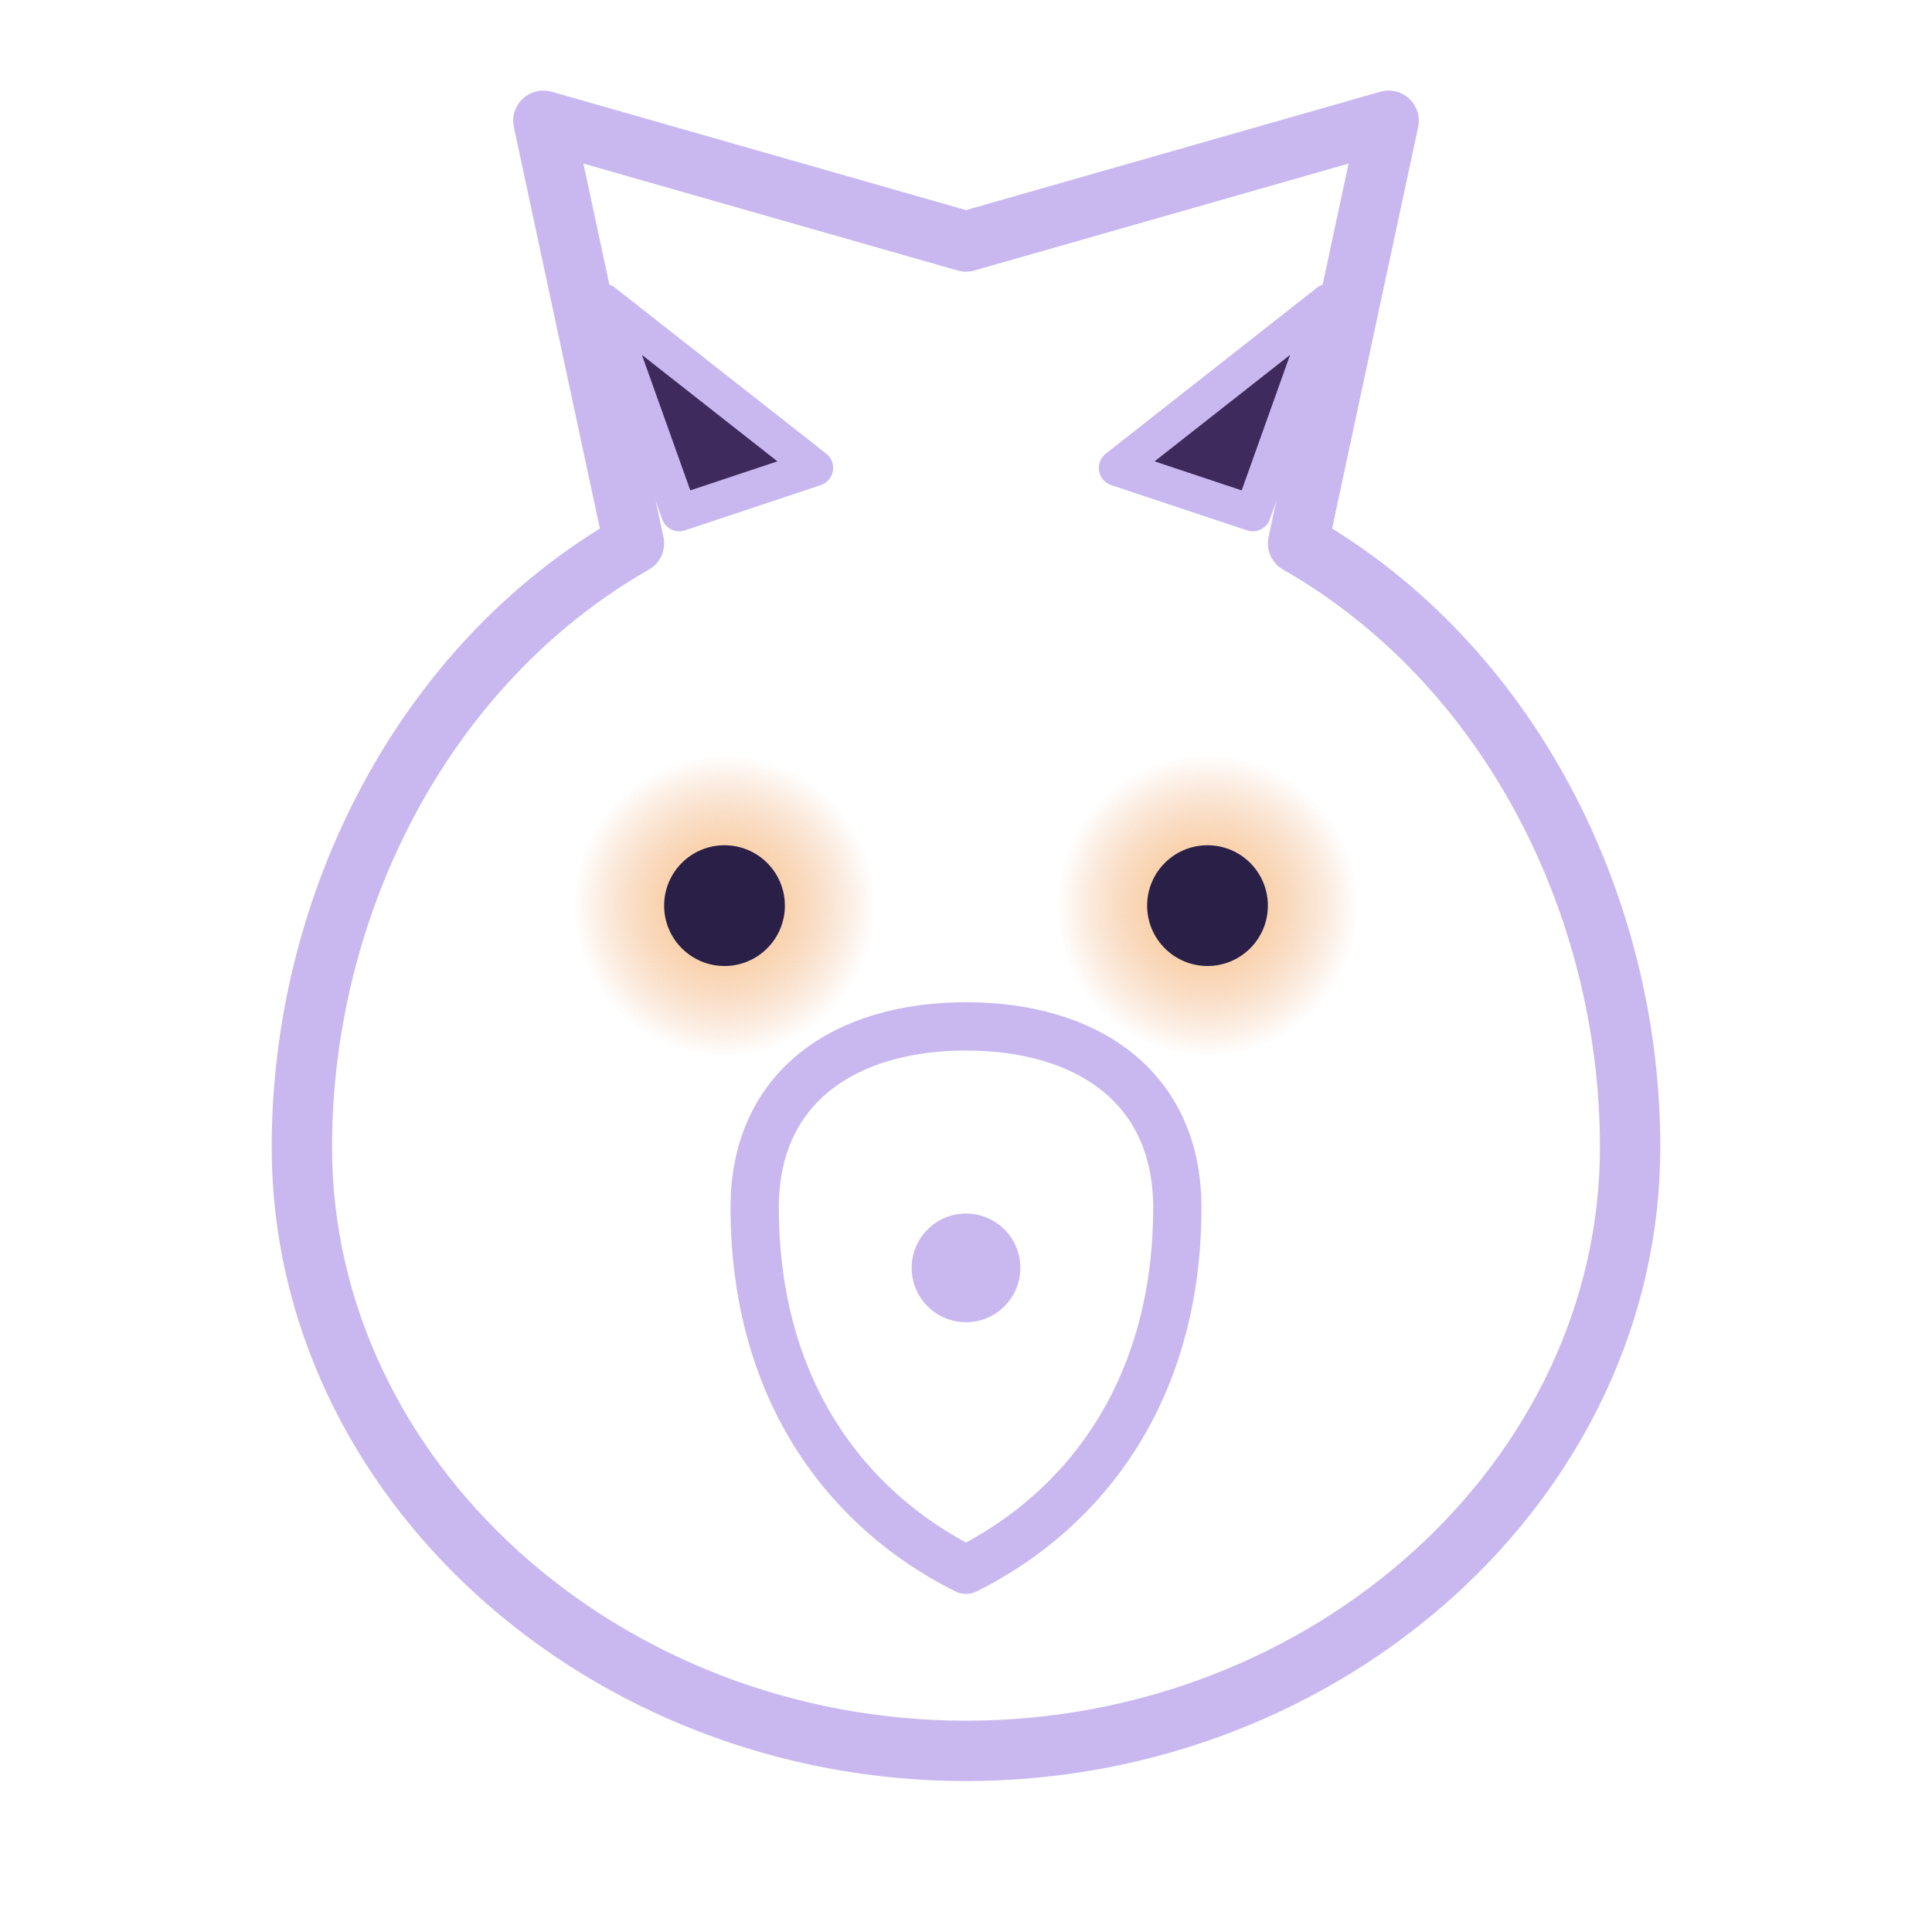
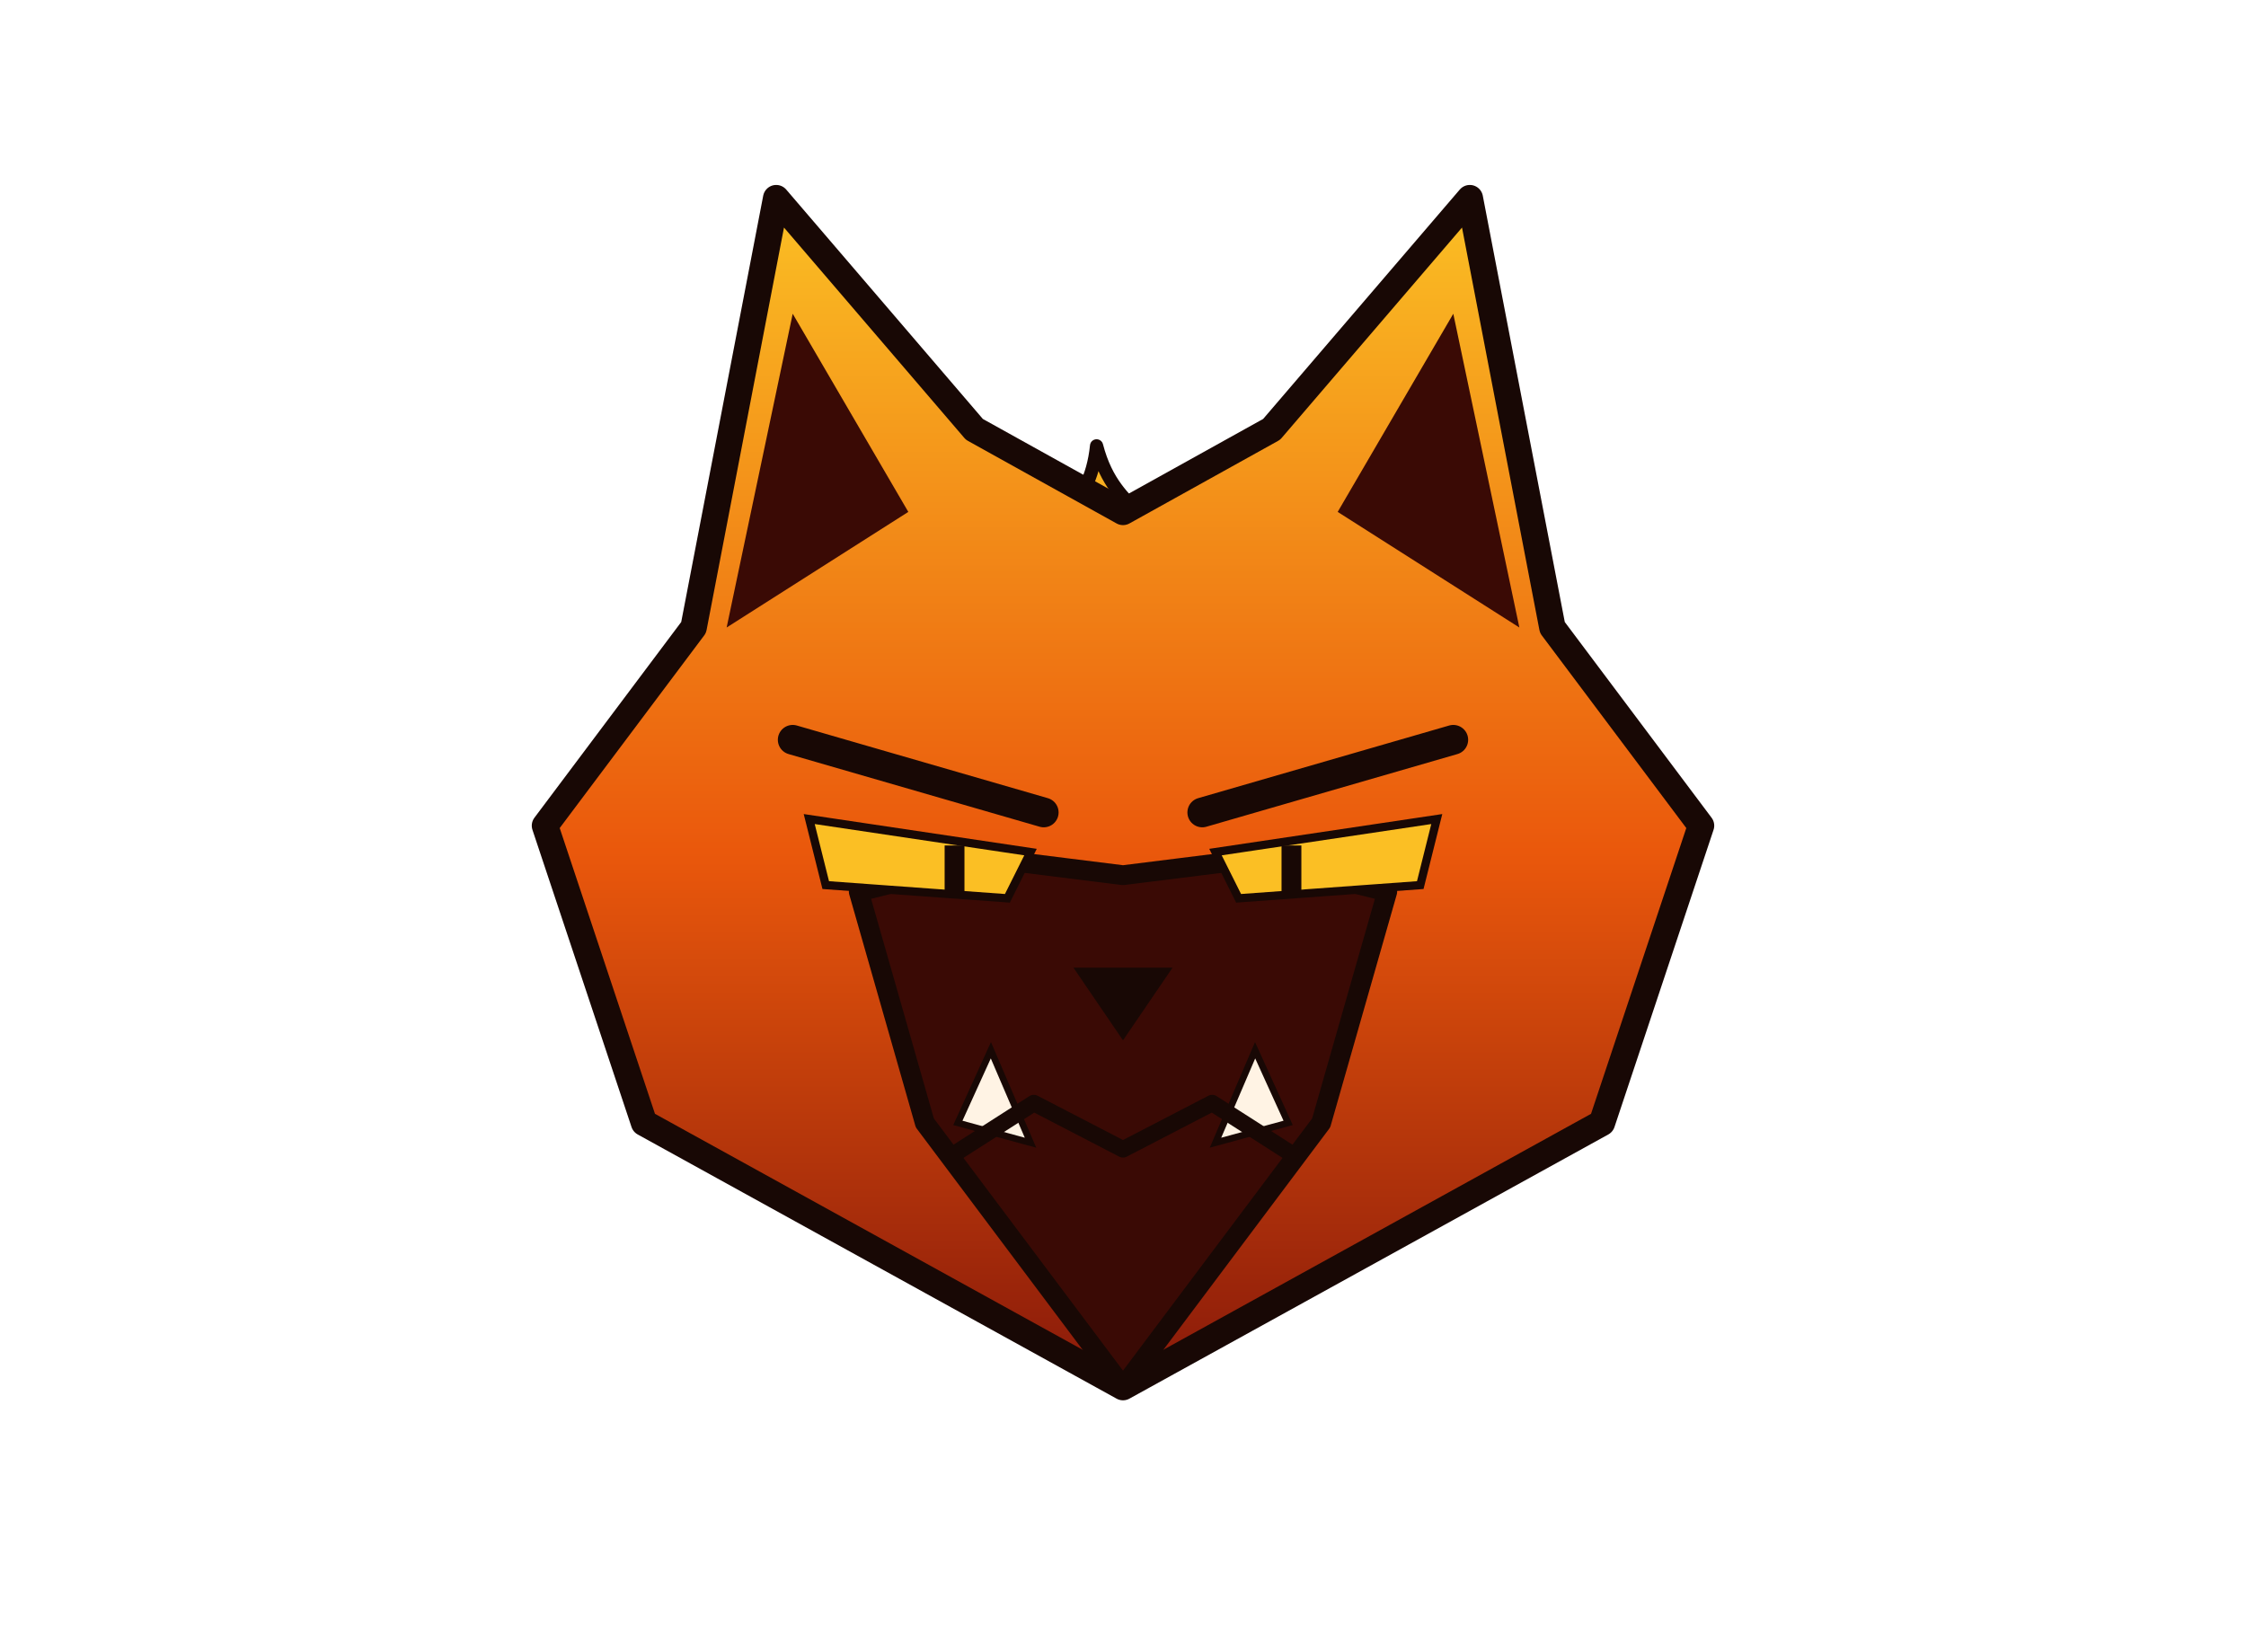
- <svg xmlns="http://www.w3.org/2000/svg" width="64" height="64" viewBox="0 0 64 64">
+ <svg xmlns="http://www.w3.org/2000/svg" width="680" height="500" viewBox="0 0 680 500">
  <defs>
-     <radialGradient id="eyeGlow" cx="50%" cy="50%" r="50%">
-       <stop offset="0%" stop-color="#FFC98A" stop-opacity="1" />
-       <stop offset="100%" stop-color="#E8965A" stop-opacity="0" />
-     </radialGradient>
+     <linearGradient id="fireGrad" x1="0" y1="1" x2="0" y2="0">
+       <stop offset="0%" stop-color="#8A1A0A" />
+       <stop offset="45%" stop-color="#EA580C" />
+       <stop offset="100%" stop-color="#FBBF24" />
+     </linearGradient>
  </defs>
-   <path d="M32 8 L18 4 L21 18 C14 22 10 30 10 38 C10 49 20 58 32 58 C44 58 54 49 54 38 C54 30 50 22 43 18 L46 4 Z" fill="none" stroke="#C9B8F0" stroke-width="2" stroke-linejoin="round" stroke-linecap="round" />
-   <path d="M20 10 L22.5 17 L27 15.5 Z" fill="#3E2A5C" stroke="#C9B8F0" stroke-width="1.2" stroke-linejoin="round" />
-   <path d="M44 10 L41.5 17 L37 15.5 Z" fill="#3E2A5C" stroke="#C9B8F0" stroke-width="1.2" stroke-linejoin="round" />
-   <path d="M25 40 C25 46 28 50 32 52 C36 50 39 46 39 40 C39 36 36 34 32 34 C28 34 25 36 25 40 Z" fill="none" stroke="#C9B8F0" stroke-width="1.6" stroke-linejoin="round" />
-   <circle cx="32" cy="42" r="1.8" fill="#C9B8F0" />
-   <circle class="fox-eye" cx="24" cy="30" r="5" fill="url(#eyeGlow)" />
-   <circle class="fox-eye" cx="40" cy="30" r="5" fill="url(#eyeGlow)" />
-   <circle cx="24" cy="30" r="2" fill="#2A1F47" />
-   <circle cx="40" cy="30" r="2" fill="#2A1F47" />
+   <g stroke="#180805" stroke-width="4" stroke-linejoin="round">
+     <path d="M 322 265 C 305 215 300 175 322 145 C 316 160 330 155 332 135 C 338 158 354 152 348 178 C 364 212 368 238 358 265 Z" fill="url(#fireGrad)" />
+     <path d="M 322 265 C 305 215 300 175 322 145 C 316 160 330 155 332 135 C 338 158 354 152 348 178 C 364 212 368 238 358 265 Z" fill="url(#fireGrad)" transform="rotate(45 340 265)" />
+     <path d="M 322 265 C 305 215 300 175 322 145 C 316 160 330 155 332 135 C 338 158 354 152 348 178 C 364 212 368 238 358 265 Z" fill="url(#fireGrad)" transform="rotate(90 340 265)" />
+     <path d="M 322 265 C 305 215 300 175 322 145 C 316 160 330 155 332 135 C 338 158 354 152 348 178 C 364 212 368 238 358 265 Z" fill="url(#fireGrad)" transform="rotate(135 340 265)" />
+     <path d="M 322 265 C 305 215 300 175 322 145 C 316 160 330 155 332 135 C 338 158 354 152 348 178 C 364 212 368 238 358 265 Z" fill="url(#fireGrad)" transform="rotate(180 340 265)" />
+     <path d="M 322 265 C 305 215 300 175 322 145 C 316 160 330 155 332 135 C 338 158 354 152 348 178 C 364 212 368 238 358 265 Z" fill="url(#fireGrad)" transform="rotate(225 340 265)" />
+     <path d="M 322 265 C 305 215 300 175 322 145 C 316 160 330 155 332 135 C 338 158 354 152 348 178 C 364 212 368 238 358 265 Z" fill="url(#fireGrad)" transform="rotate(270 340 265)" />
+     <path d="M 322 265 C 305 215 300 175 322 145 C 316 160 330 155 332 135 C 338 158 354 152 348 178 C 364 212 368 238 358 265 Z" fill="url(#fireGrad)" transform="rotate(315 340 265)" />
+   </g>
+   <path d="M 235 60 L 210 190 L 165 250 L 195 340 L 340 420 L 485 340 L 515 250 L 470 190 L 445 60 L 385 130 L 340 155 L 295 130 Z" fill="url(#fireGrad)" stroke="#180805" stroke-width="8" stroke-linejoin="round" stroke-linecap="round" />
+   <polygon points="240,95 220,190 275,155" fill="#3A0A05" />
+   <polygon points="440,95 460,190 405,155" fill="#3A0A05" />
+   <path d="M 260 270 L 300 260 L 340 265 L 380 260 L 420 270 L 400 340 L 340 420 L 280 340 Z" fill="#3A0A05" stroke="#180805" stroke-width="6" stroke-linejoin="round" />
+   <polygon points="300,318 312,346 290,340" fill="#FFF3E4" stroke="#180805" stroke-width="2" />
+   <polygon points="380,318 368,346 390,340" fill="#FFF3E4" stroke="#180805" stroke-width="2" />
+   <polygon points="325,293 355,293 340,315" fill="#180805" />
+   <path d="M 288 350 L 313 334 L 340 348 L 367 334 L 392 350" fill="none" stroke="#180805" stroke-width="5" stroke-linecap="round" stroke-linejoin="round" />
+   <line x1="240" y1="224" x2="316" y2="246" stroke="#180805" stroke-width="9" stroke-linecap="round" />
+   <line x1="440" y1="224" x2="364" y2="246" stroke="#180805" stroke-width="9" stroke-linecap="round" />
+   <polygon points="245,248 312,258 305,272 250,268" fill="#FBBF24" stroke="#180805" stroke-width="2.5" />
+   <polygon points="435,248 368,258 375,272 430,268" fill="#FBBF24" stroke="#180805" stroke-width="2.5" />
+   <rect x="286" y="256" width="6" height="14" fill="#180805" />
+   <rect x="388" y="256" width="6" height="14" fill="#180805" />
</svg>
